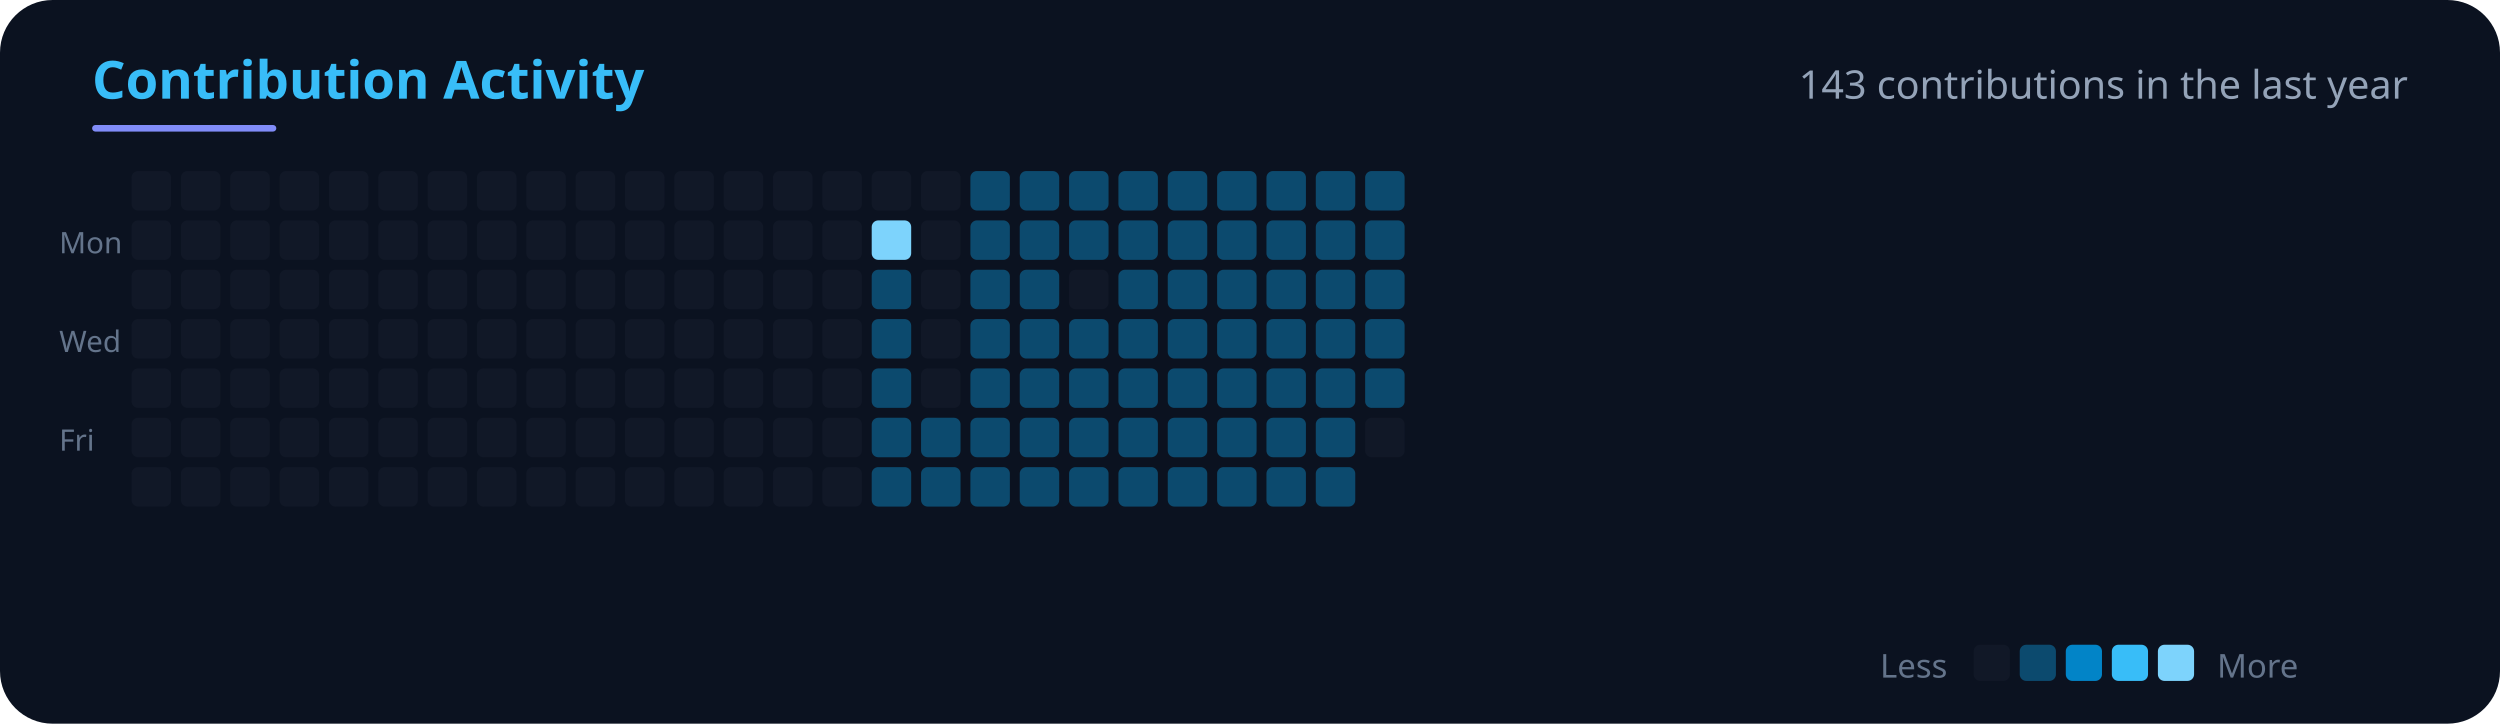
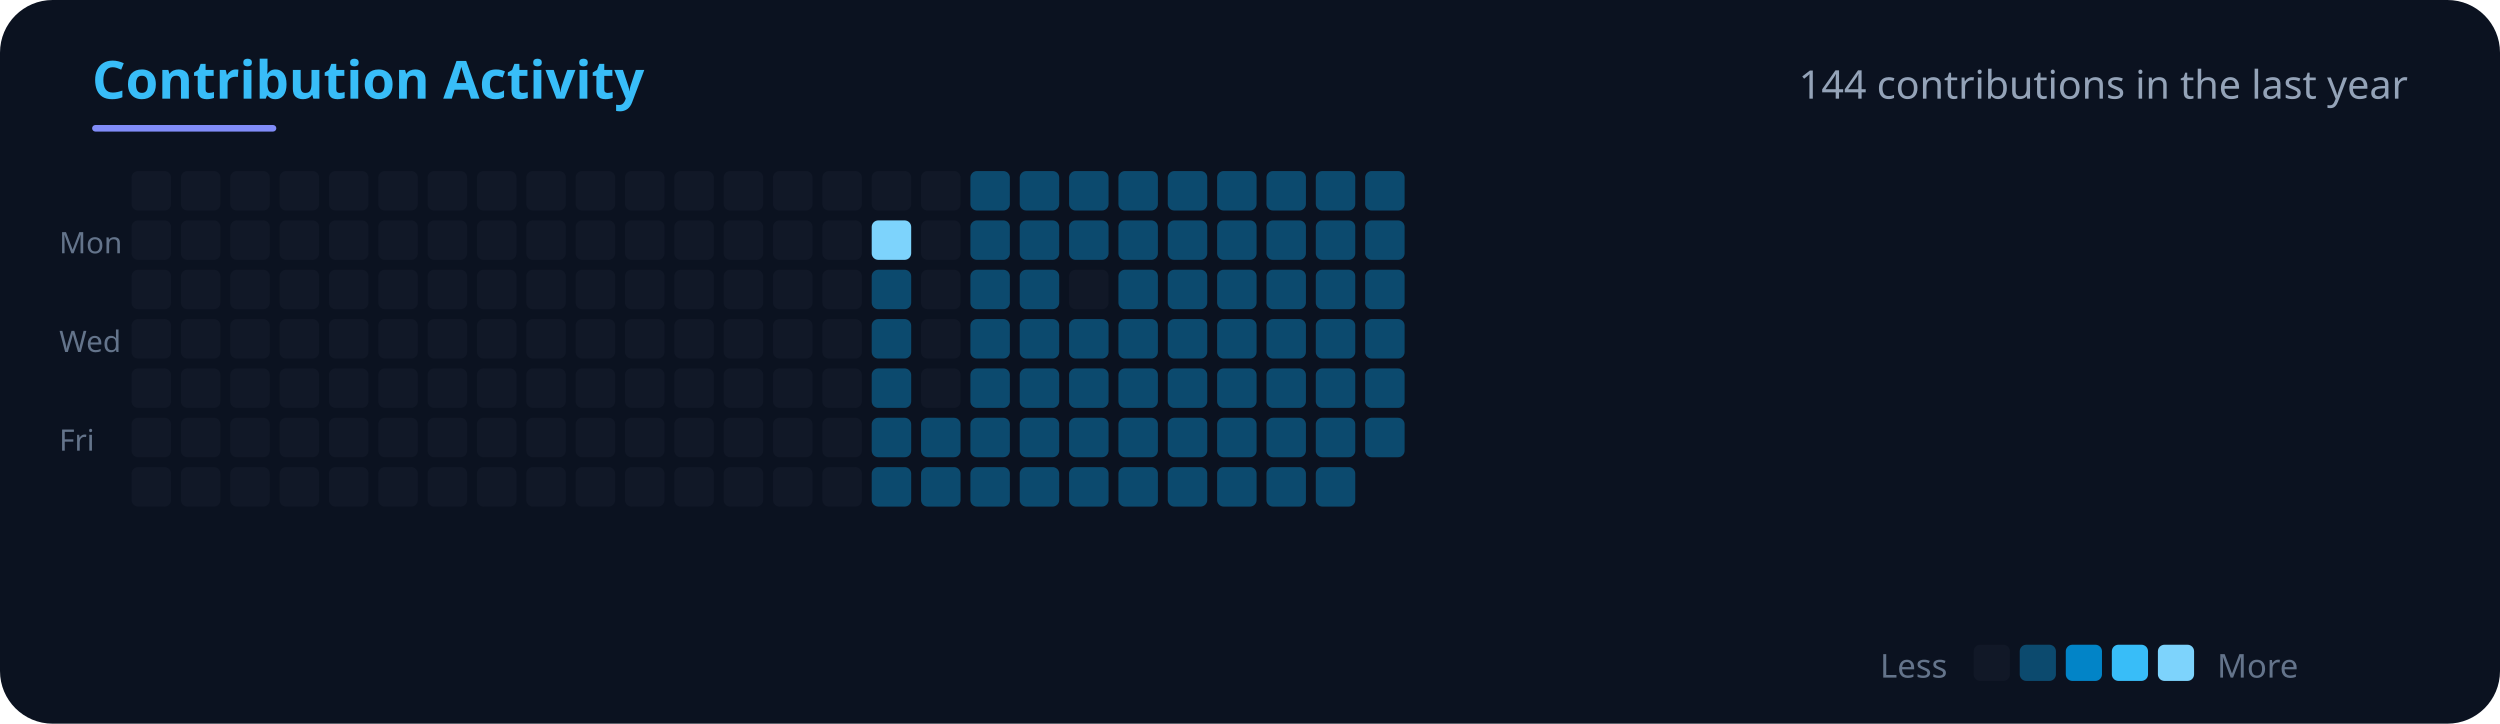
<svg xmlns="http://www.w3.org/2000/svg" width="760" height="220" viewBox="0 0 760 220" role="img">
  <rect width="100%" height="100%" rx="16" fill="#0B1220" />
  <text x="28" y="30" fill="#38BDF8" font-family="Segoe UI, Ubuntu, sans-serif" font-size="16" font-weight="700">Contribution Activity</text>
-   <text x="732" y="30" text-anchor="end" fill="#94A3B8" font-family="Segoe UI, Ubuntu, sans-serif" font-size="12">143 contributions in the last year</text>
+   <text x="732" y="30" text-anchor="end" fill="#94A3B8" font-family="Segoe UI, Ubuntu, sans-serif" font-size="12">144 contributions in the last year</text>
  <rect x="28" y="38" width="56" height="2" rx="1" fill="#818CF8" />
  <text x="18" y="77" fill="#64748B" font-family="Segoe UI, Ubuntu, sans-serif" font-size="9">Mon</text>
  <text x="18" y="107" fill="#64748B" font-family="Segoe UI, Ubuntu, sans-serif" font-size="9">Wed</text>
  <text x="18" y="137" fill="#64748B" font-family="Segoe UI, Ubuntu, sans-serif" font-size="9">Fri</text>
  <rect x="40" y="52" width="12" height="12" rx="2" fill="#111827" />
  <rect x="40" y="67" width="12" height="12" rx="2" fill="#111827" />
  <rect x="40" y="82" width="12" height="12" rx="2" fill="#111827" />
  <rect x="40" y="97" width="12" height="12" rx="2" fill="#111827" />
  <rect x="40" y="112" width="12" height="12" rx="2" fill="#111827" />
  <rect x="40" y="127" width="12" height="12" rx="2" fill="#111827" />
  <rect x="40" y="142" width="12" height="12" rx="2" fill="#111827" />
  <rect x="55" y="52" width="12" height="12" rx="2" fill="#111827" />
  <rect x="55" y="67" width="12" height="12" rx="2" fill="#111827" />
  <rect x="55" y="82" width="12" height="12" rx="2" fill="#111827" />
  <rect x="55" y="97" width="12" height="12" rx="2" fill="#111827" />
  <rect x="55" y="112" width="12" height="12" rx="2" fill="#111827" />
  <rect x="55" y="127" width="12" height="12" rx="2" fill="#111827" />
  <rect x="55" y="142" width="12" height="12" rx="2" fill="#111827" />
  <rect x="70" y="52" width="12" height="12" rx="2" fill="#111827" />
  <rect x="70" y="67" width="12" height="12" rx="2" fill="#111827" />
  <rect x="70" y="82" width="12" height="12" rx="2" fill="#111827" />
  <rect x="70" y="97" width="12" height="12" rx="2" fill="#111827" />
  <rect x="70" y="112" width="12" height="12" rx="2" fill="#111827" />
  <rect x="70" y="127" width="12" height="12" rx="2" fill="#111827" />
  <rect x="70" y="142" width="12" height="12" rx="2" fill="#111827" />
  <rect x="85" y="52" width="12" height="12" rx="2" fill="#111827" />
  <rect x="85" y="67" width="12" height="12" rx="2" fill="#111827" />
  <rect x="85" y="82" width="12" height="12" rx="2" fill="#111827" />
  <rect x="85" y="97" width="12" height="12" rx="2" fill="#111827" />
  <rect x="85" y="112" width="12" height="12" rx="2" fill="#111827" />
  <rect x="85" y="127" width="12" height="12" rx="2" fill="#111827" />
  <rect x="85" y="142" width="12" height="12" rx="2" fill="#111827" />
  <rect x="100" y="52" width="12" height="12" rx="2" fill="#111827" />
  <rect x="100" y="67" width="12" height="12" rx="2" fill="#111827" />
  <rect x="100" y="82" width="12" height="12" rx="2" fill="#111827" />
  <rect x="100" y="97" width="12" height="12" rx="2" fill="#111827" />
  <rect x="100" y="112" width="12" height="12" rx="2" fill="#111827" />
  <rect x="100" y="127" width="12" height="12" rx="2" fill="#111827" />
  <rect x="100" y="142" width="12" height="12" rx="2" fill="#111827" />
  <rect x="115" y="52" width="12" height="12" rx="2" fill="#111827" />
  <rect x="115" y="67" width="12" height="12" rx="2" fill="#111827" />
  <rect x="115" y="82" width="12" height="12" rx="2" fill="#111827" />
  <rect x="115" y="97" width="12" height="12" rx="2" fill="#111827" />
  <rect x="115" y="112" width="12" height="12" rx="2" fill="#111827" />
  <rect x="115" y="127" width="12" height="12" rx="2" fill="#111827" />
  <rect x="115" y="142" width="12" height="12" rx="2" fill="#111827" />
  <rect x="130" y="52" width="12" height="12" rx="2" fill="#111827" />
  <rect x="130" y="67" width="12" height="12" rx="2" fill="#111827" />
  <rect x="130" y="82" width="12" height="12" rx="2" fill="#111827" />
  <rect x="130" y="97" width="12" height="12" rx="2" fill="#111827" />
  <rect x="130" y="112" width="12" height="12" rx="2" fill="#111827" />
  <rect x="130" y="127" width="12" height="12" rx="2" fill="#111827" />
  <rect x="130" y="142" width="12" height="12" rx="2" fill="#111827" />
  <rect x="145" y="52" width="12" height="12" rx="2" fill="#111827" />
  <rect x="145" y="67" width="12" height="12" rx="2" fill="#111827" />
  <rect x="145" y="82" width="12" height="12" rx="2" fill="#111827" />
  <rect x="145" y="97" width="12" height="12" rx="2" fill="#111827" />
  <rect x="145" y="112" width="12" height="12" rx="2" fill="#111827" />
  <rect x="145" y="127" width="12" height="12" rx="2" fill="#111827" />
  <rect x="145" y="142" width="12" height="12" rx="2" fill="#111827" />
  <rect x="160" y="52" width="12" height="12" rx="2" fill="#111827" />
  <rect x="160" y="67" width="12" height="12" rx="2" fill="#111827" />
  <rect x="160" y="82" width="12" height="12" rx="2" fill="#111827" />
  <rect x="160" y="97" width="12" height="12" rx="2" fill="#111827" />
  <rect x="160" y="112" width="12" height="12" rx="2" fill="#111827" />
  <rect x="160" y="127" width="12" height="12" rx="2" fill="#111827" />
  <rect x="160" y="142" width="12" height="12" rx="2" fill="#111827" />
  <rect x="175" y="52" width="12" height="12" rx="2" fill="#111827" />
  <rect x="175" y="67" width="12" height="12" rx="2" fill="#111827" />
  <rect x="175" y="82" width="12" height="12" rx="2" fill="#111827" />
  <rect x="175" y="97" width="12" height="12" rx="2" fill="#111827" />
  <rect x="175" y="112" width="12" height="12" rx="2" fill="#111827" />
  <rect x="175" y="127" width="12" height="12" rx="2" fill="#111827" />
  <rect x="175" y="142" width="12" height="12" rx="2" fill="#111827" />
  <rect x="190" y="52" width="12" height="12" rx="2" fill="#111827" />
  <rect x="190" y="67" width="12" height="12" rx="2" fill="#111827" />
  <rect x="190" y="82" width="12" height="12" rx="2" fill="#111827" />
  <rect x="190" y="97" width="12" height="12" rx="2" fill="#111827" />
  <rect x="190" y="112" width="12" height="12" rx="2" fill="#111827" />
  <rect x="190" y="127" width="12" height="12" rx="2" fill="#111827" />
  <rect x="190" y="142" width="12" height="12" rx="2" fill="#111827" />
  <rect x="205" y="52" width="12" height="12" rx="2" fill="#111827" />
  <rect x="205" y="67" width="12" height="12" rx="2" fill="#111827" />
  <rect x="205" y="82" width="12" height="12" rx="2" fill="#111827" />
  <rect x="205" y="97" width="12" height="12" rx="2" fill="#111827" />
  <rect x="205" y="112" width="12" height="12" rx="2" fill="#111827" />
  <rect x="205" y="127" width="12" height="12" rx="2" fill="#111827" />
  <rect x="205" y="142" width="12" height="12" rx="2" fill="#111827" />
  <rect x="220" y="52" width="12" height="12" rx="2" fill="#111827" />
  <rect x="220" y="67" width="12" height="12" rx="2" fill="#111827" />
  <rect x="220" y="82" width="12" height="12" rx="2" fill="#111827" />
  <rect x="220" y="97" width="12" height="12" rx="2" fill="#111827" />
  <rect x="220" y="112" width="12" height="12" rx="2" fill="#111827" />
  <rect x="220" y="127" width="12" height="12" rx="2" fill="#111827" />
  <rect x="220" y="142" width="12" height="12" rx="2" fill="#111827" />
  <rect x="235" y="52" width="12" height="12" rx="2" fill="#111827" />
  <rect x="235" y="67" width="12" height="12" rx="2" fill="#111827" />
  <rect x="235" y="82" width="12" height="12" rx="2" fill="#111827" />
  <rect x="235" y="97" width="12" height="12" rx="2" fill="#111827" />
  <rect x="235" y="112" width="12" height="12" rx="2" fill="#111827" />
  <rect x="235" y="127" width="12" height="12" rx="2" fill="#111827" />
  <rect x="235" y="142" width="12" height="12" rx="2" fill="#111827" />
  <rect x="250" y="52" width="12" height="12" rx="2" fill="#111827" />
  <rect x="250" y="67" width="12" height="12" rx="2" fill="#111827" />
  <rect x="250" y="82" width="12" height="12" rx="2" fill="#111827" />
  <rect x="250" y="97" width="12" height="12" rx="2" fill="#111827" />
  <rect x="250" y="112" width="12" height="12" rx="2" fill="#111827" />
  <rect x="250" y="127" width="12" height="12" rx="2" fill="#111827" />
  <rect x="250" y="142" width="12" height="12" rx="2" fill="#111827" />
  <rect x="265" y="52" width="12" height="12" rx="2" fill="#111827" />
  <rect x="265" y="67" width="12" height="12" rx="2" fill="#7DD3FC" />
  <rect x="265" y="82" width="12" height="12" rx="2" fill="#0C4A6E" />
  <rect x="265" y="97" width="12" height="12" rx="2" fill="#0C4A6E" />
  <rect x="265" y="112" width="12" height="12" rx="2" fill="#0C4A6E" />
  <rect x="265" y="127" width="12" height="12" rx="2" fill="#0C4A6E" />
  <rect x="265" y="142" width="12" height="12" rx="2" fill="#0C4A6E" />
  <rect x="280" y="52" width="12" height="12" rx="2" fill="#111827" />
  <rect x="280" y="67" width="12" height="12" rx="2" fill="#111827" />
  <rect x="280" y="82" width="12" height="12" rx="2" fill="#111827" />
  <rect x="280" y="97" width="12" height="12" rx="2" fill="#111827" />
  <rect x="280" y="112" width="12" height="12" rx="2" fill="#111827" />
  <rect x="280" y="127" width="12" height="12" rx="2" fill="#0C4A6E" />
  <rect x="280" y="142" width="12" height="12" rx="2" fill="#0C4A6E" />
  <rect x="295" y="52" width="12" height="12" rx="2" fill="#0C4A6E" />
  <rect x="295" y="67" width="12" height="12" rx="2" fill="#0C4A6E" />
  <rect x="295" y="82" width="12" height="12" rx="2" fill="#0C4A6E" />
  <rect x="295" y="97" width="12" height="12" rx="2" fill="#0C4A6E" />
  <rect x="295" y="112" width="12" height="12" rx="2" fill="#0C4A6E" />
  <rect x="295" y="127" width="12" height="12" rx="2" fill="#0C4A6E" />
  <rect x="295" y="142" width="12" height="12" rx="2" fill="#0C4A6E" />
  <rect x="310" y="52" width="12" height="12" rx="2" fill="#0C4A6E" />
  <rect x="310" y="67" width="12" height="12" rx="2" fill="#0C4A6E" />
  <rect x="310" y="82" width="12" height="12" rx="2" fill="#0C4A6E" />
  <rect x="310" y="97" width="12" height="12" rx="2" fill="#0C4A6E" />
  <rect x="310" y="112" width="12" height="12" rx="2" fill="#0C4A6E" />
  <rect x="310" y="127" width="12" height="12" rx="2" fill="#0C4A6E" />
  <rect x="310" y="142" width="12" height="12" rx="2" fill="#0C4A6E" />
  <rect x="325" y="52" width="12" height="12" rx="2" fill="#0C4A6E" />
  <rect x="325" y="67" width="12" height="12" rx="2" fill="#0C4A6E" />
  <rect x="325" y="82" width="12" height="12" rx="2" fill="#111827" />
  <rect x="325" y="97" width="12" height="12" rx="2" fill="#0C4A6E" />
  <rect x="325" y="112" width="12" height="12" rx="2" fill="#0C4A6E" />
  <rect x="325" y="127" width="12" height="12" rx="2" fill="#0C4A6E" />
  <rect x="325" y="142" width="12" height="12" rx="2" fill="#0C4A6E" />
  <rect x="340" y="52" width="12" height="12" rx="2" fill="#0C4A6E" />
  <rect x="340" y="67" width="12" height="12" rx="2" fill="#0C4A6E" />
  <rect x="340" y="82" width="12" height="12" rx="2" fill="#0C4A6E" />
  <rect x="340" y="97" width="12" height="12" rx="2" fill="#0C4A6E" />
  <rect x="340" y="112" width="12" height="12" rx="2" fill="#0C4A6E" />
  <rect x="340" y="127" width="12" height="12" rx="2" fill="#0C4A6E" />
  <rect x="340" y="142" width="12" height="12" rx="2" fill="#0C4A6E" />
  <rect x="355" y="52" width="12" height="12" rx="2" fill="#0C4A6E" />
  <rect x="355" y="67" width="12" height="12" rx="2" fill="#0C4A6E" />
  <rect x="355" y="82" width="12" height="12" rx="2" fill="#0C4A6E" />
  <rect x="355" y="97" width="12" height="12" rx="2" fill="#0C4A6E" />
  <rect x="355" y="112" width="12" height="12" rx="2" fill="#0C4A6E" />
  <rect x="355" y="127" width="12" height="12" rx="2" fill="#0C4A6E" />
  <rect x="355" y="142" width="12" height="12" rx="2" fill="#0C4A6E" />
  <rect x="370" y="52" width="12" height="12" rx="2" fill="#0C4A6E" />
  <rect x="370" y="67" width="12" height="12" rx="2" fill="#0C4A6E" />
  <rect x="370" y="82" width="12" height="12" rx="2" fill="#0C4A6E" />
  <rect x="370" y="97" width="12" height="12" rx="2" fill="#0C4A6E" />
  <rect x="370" y="112" width="12" height="12" rx="2" fill="#0C4A6E" />
  <rect x="370" y="127" width="12" height="12" rx="2" fill="#0C4A6E" />
  <rect x="370" y="142" width="12" height="12" rx="2" fill="#0C4A6E" />
  <rect x="385" y="52" width="12" height="12" rx="2" fill="#0C4A6E" />
  <rect x="385" y="67" width="12" height="12" rx="2" fill="#0C4A6E" />
  <rect x="385" y="82" width="12" height="12" rx="2" fill="#0C4A6E" />
  <rect x="385" y="97" width="12" height="12" rx="2" fill="#0C4A6E" />
  <rect x="385" y="112" width="12" height="12" rx="2" fill="#0C4A6E" />
  <rect x="385" y="127" width="12" height="12" rx="2" fill="#0C4A6E" />
  <rect x="385" y="142" width="12" height="12" rx="2" fill="#0C4A6E" />
  <rect x="400" y="52" width="12" height="12" rx="2" fill="#0C4A6E" />
  <rect x="400" y="67" width="12" height="12" rx="2" fill="#0C4A6E" />
  <rect x="400" y="82" width="12" height="12" rx="2" fill="#0C4A6E" />
  <rect x="400" y="97" width="12" height="12" rx="2" fill="#0C4A6E" />
  <rect x="400" y="112" width="12" height="12" rx="2" fill="#0C4A6E" />
  <rect x="400" y="127" width="12" height="12" rx="2" fill="#0C4A6E" />
  <rect x="400" y="142" width="12" height="12" rx="2" fill="#0C4A6E" />
  <rect x="415" y="52" width="12" height="12" rx="2" fill="#0C4A6E" />
  <rect x="415" y="67" width="12" height="12" rx="2" fill="#0C4A6E" />
  <rect x="415" y="82" width="12" height="12" rx="2" fill="#0C4A6E" />
  <rect x="415" y="97" width="12" height="12" rx="2" fill="#0C4A6E" />
  <rect x="415" y="112" width="12" height="12" rx="2" fill="#0C4A6E" />
-   <rect x="415" y="127" width="12" height="12" rx="2" fill="#111827" />
+   <rect x="415" y="127" width="12" height="12" rx="2" fill="#0C4A6E" />
  <text x="592" y="206" text-anchor="end" fill="#64748B" font-size="10" font-family="Segoe UI, Ubuntu, sans-serif">Less</text>
  <rect x="600" y="196" width="11" height="11" rx="2" fill="#111827" />
  <rect x="614" y="196" width="11" height="11" rx="2" fill="#0C4A6E" />
  <rect x="628" y="196" width="11" height="11" rx="2" fill="#0284C7" />
  <rect x="642" y="196" width="11" height="11" rx="2" fill="#38BDF8" />
  <rect x="656" y="196" width="11" height="11" rx="2" fill="#7DD3FC" />
  <text x="674" y="206" fill="#64748B" font-size="10" font-family="Segoe UI, Ubuntu, sans-serif">More</text>
</svg>
